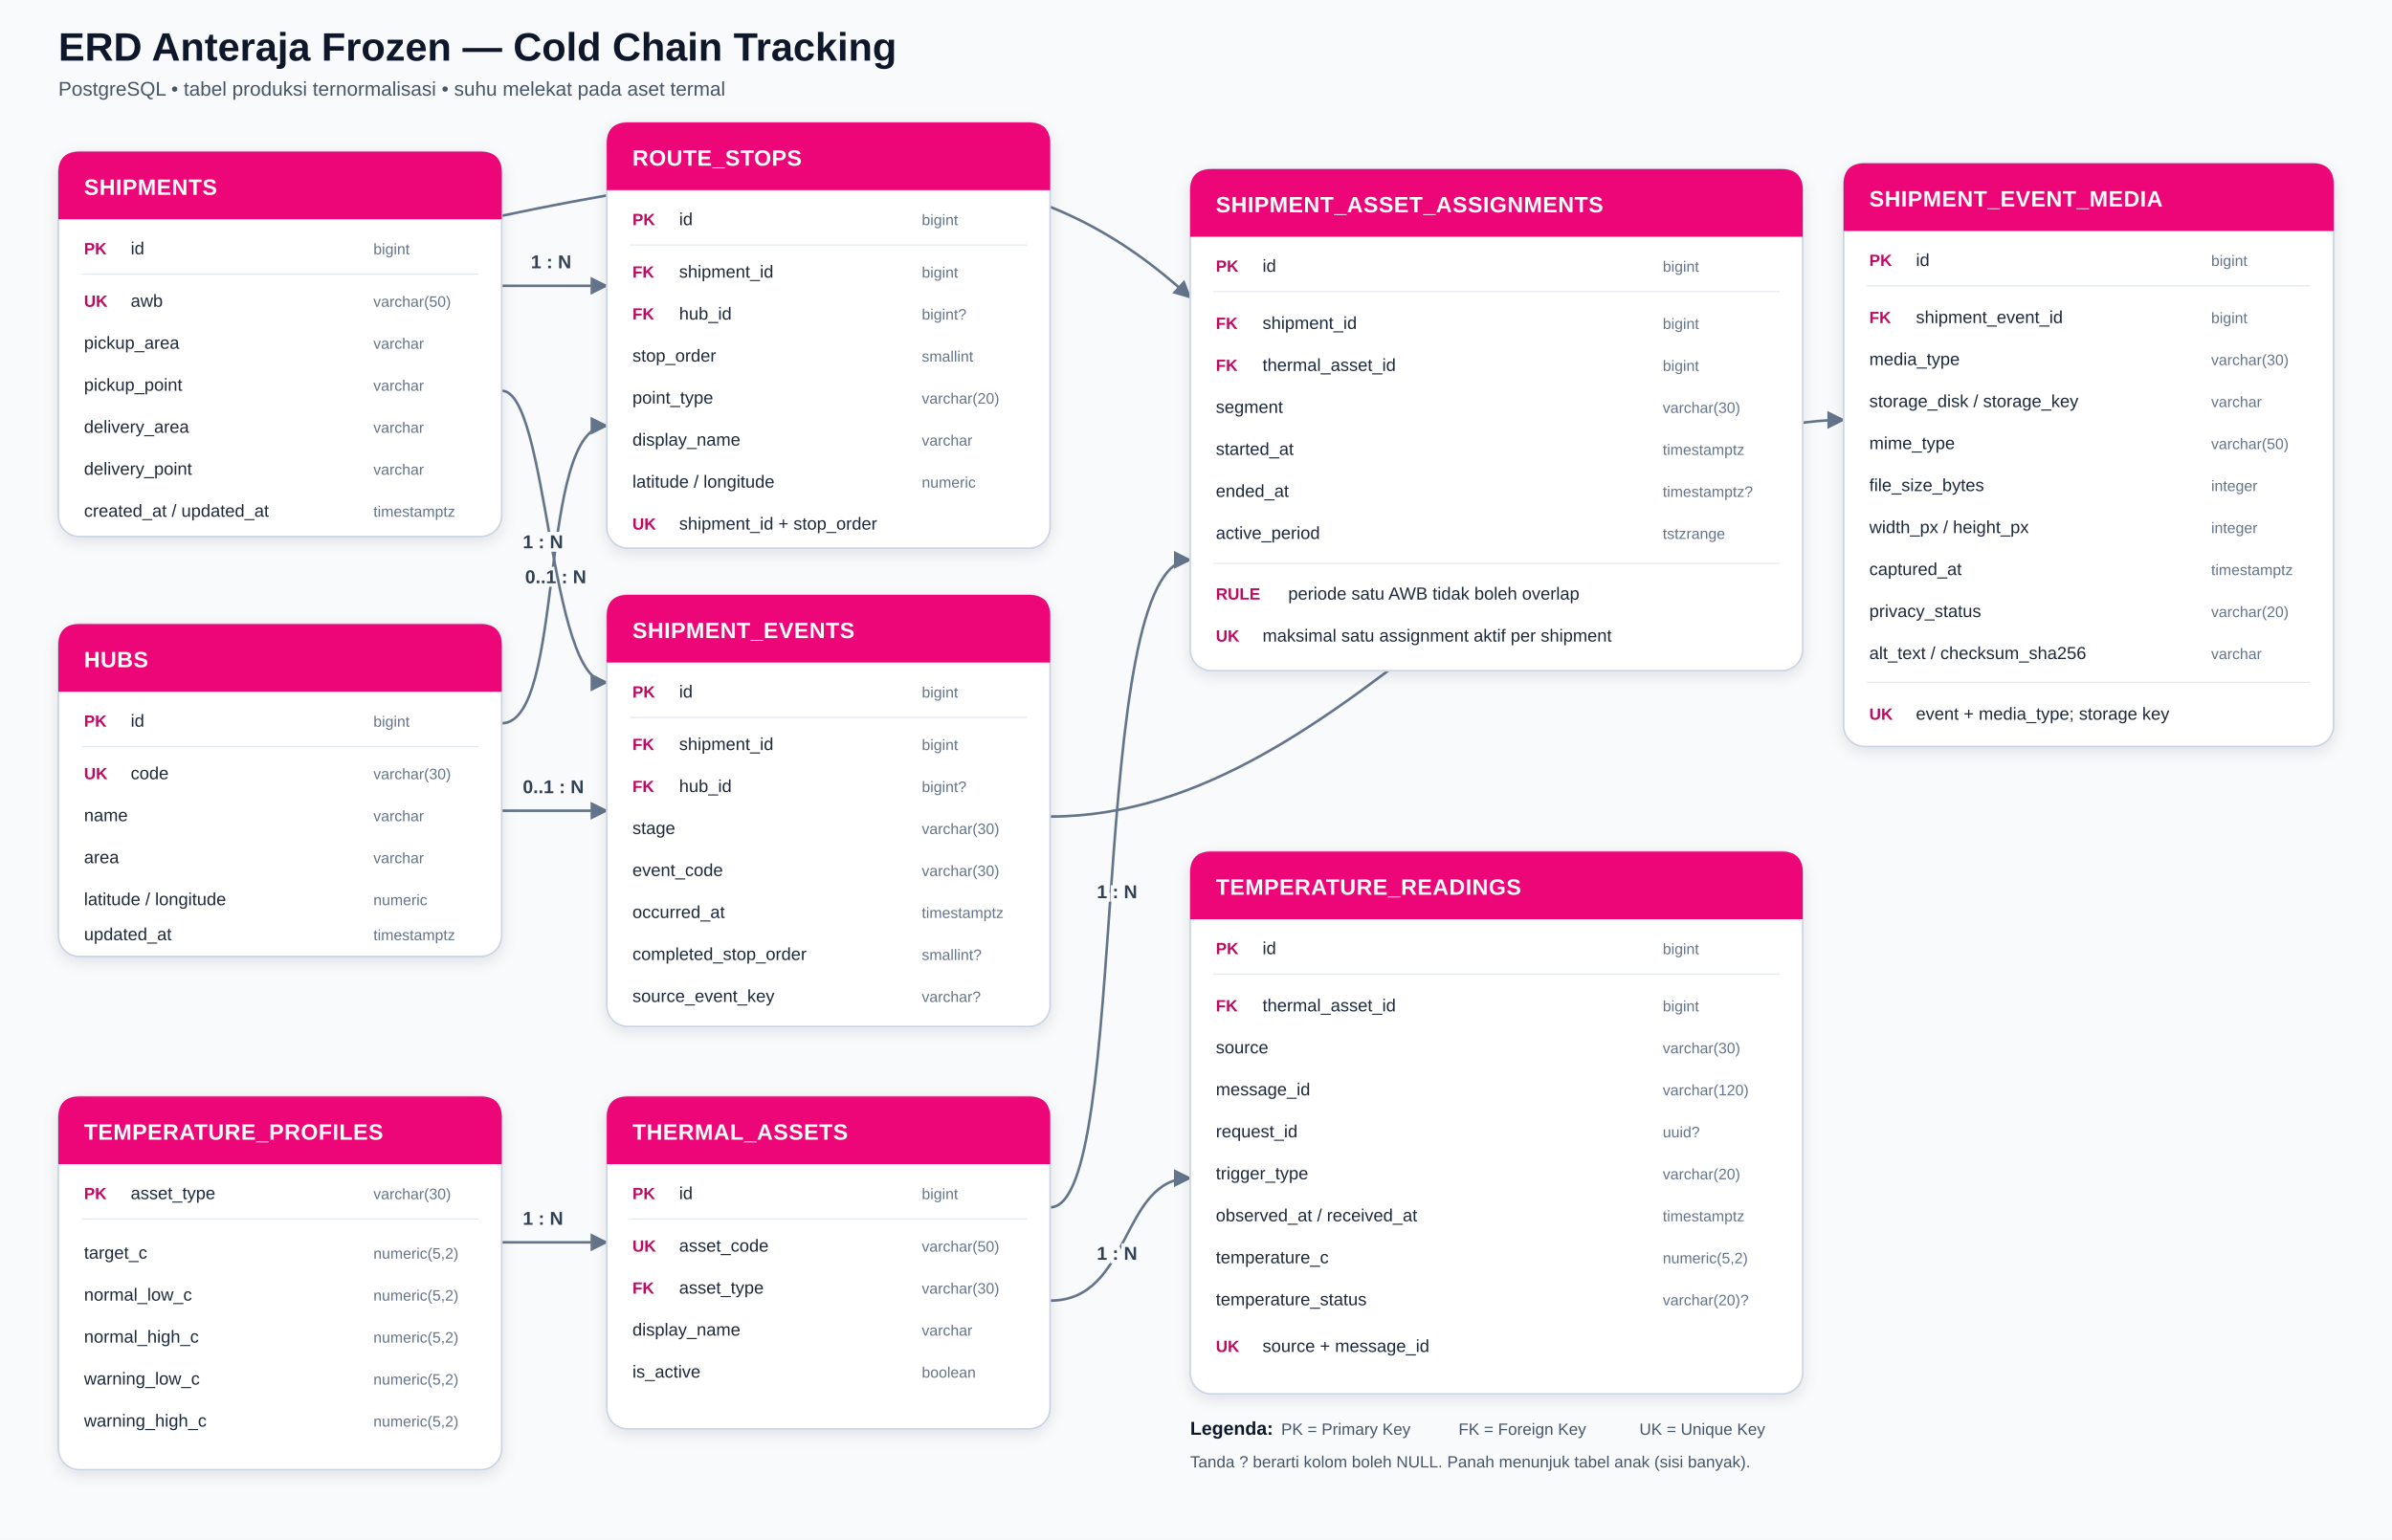
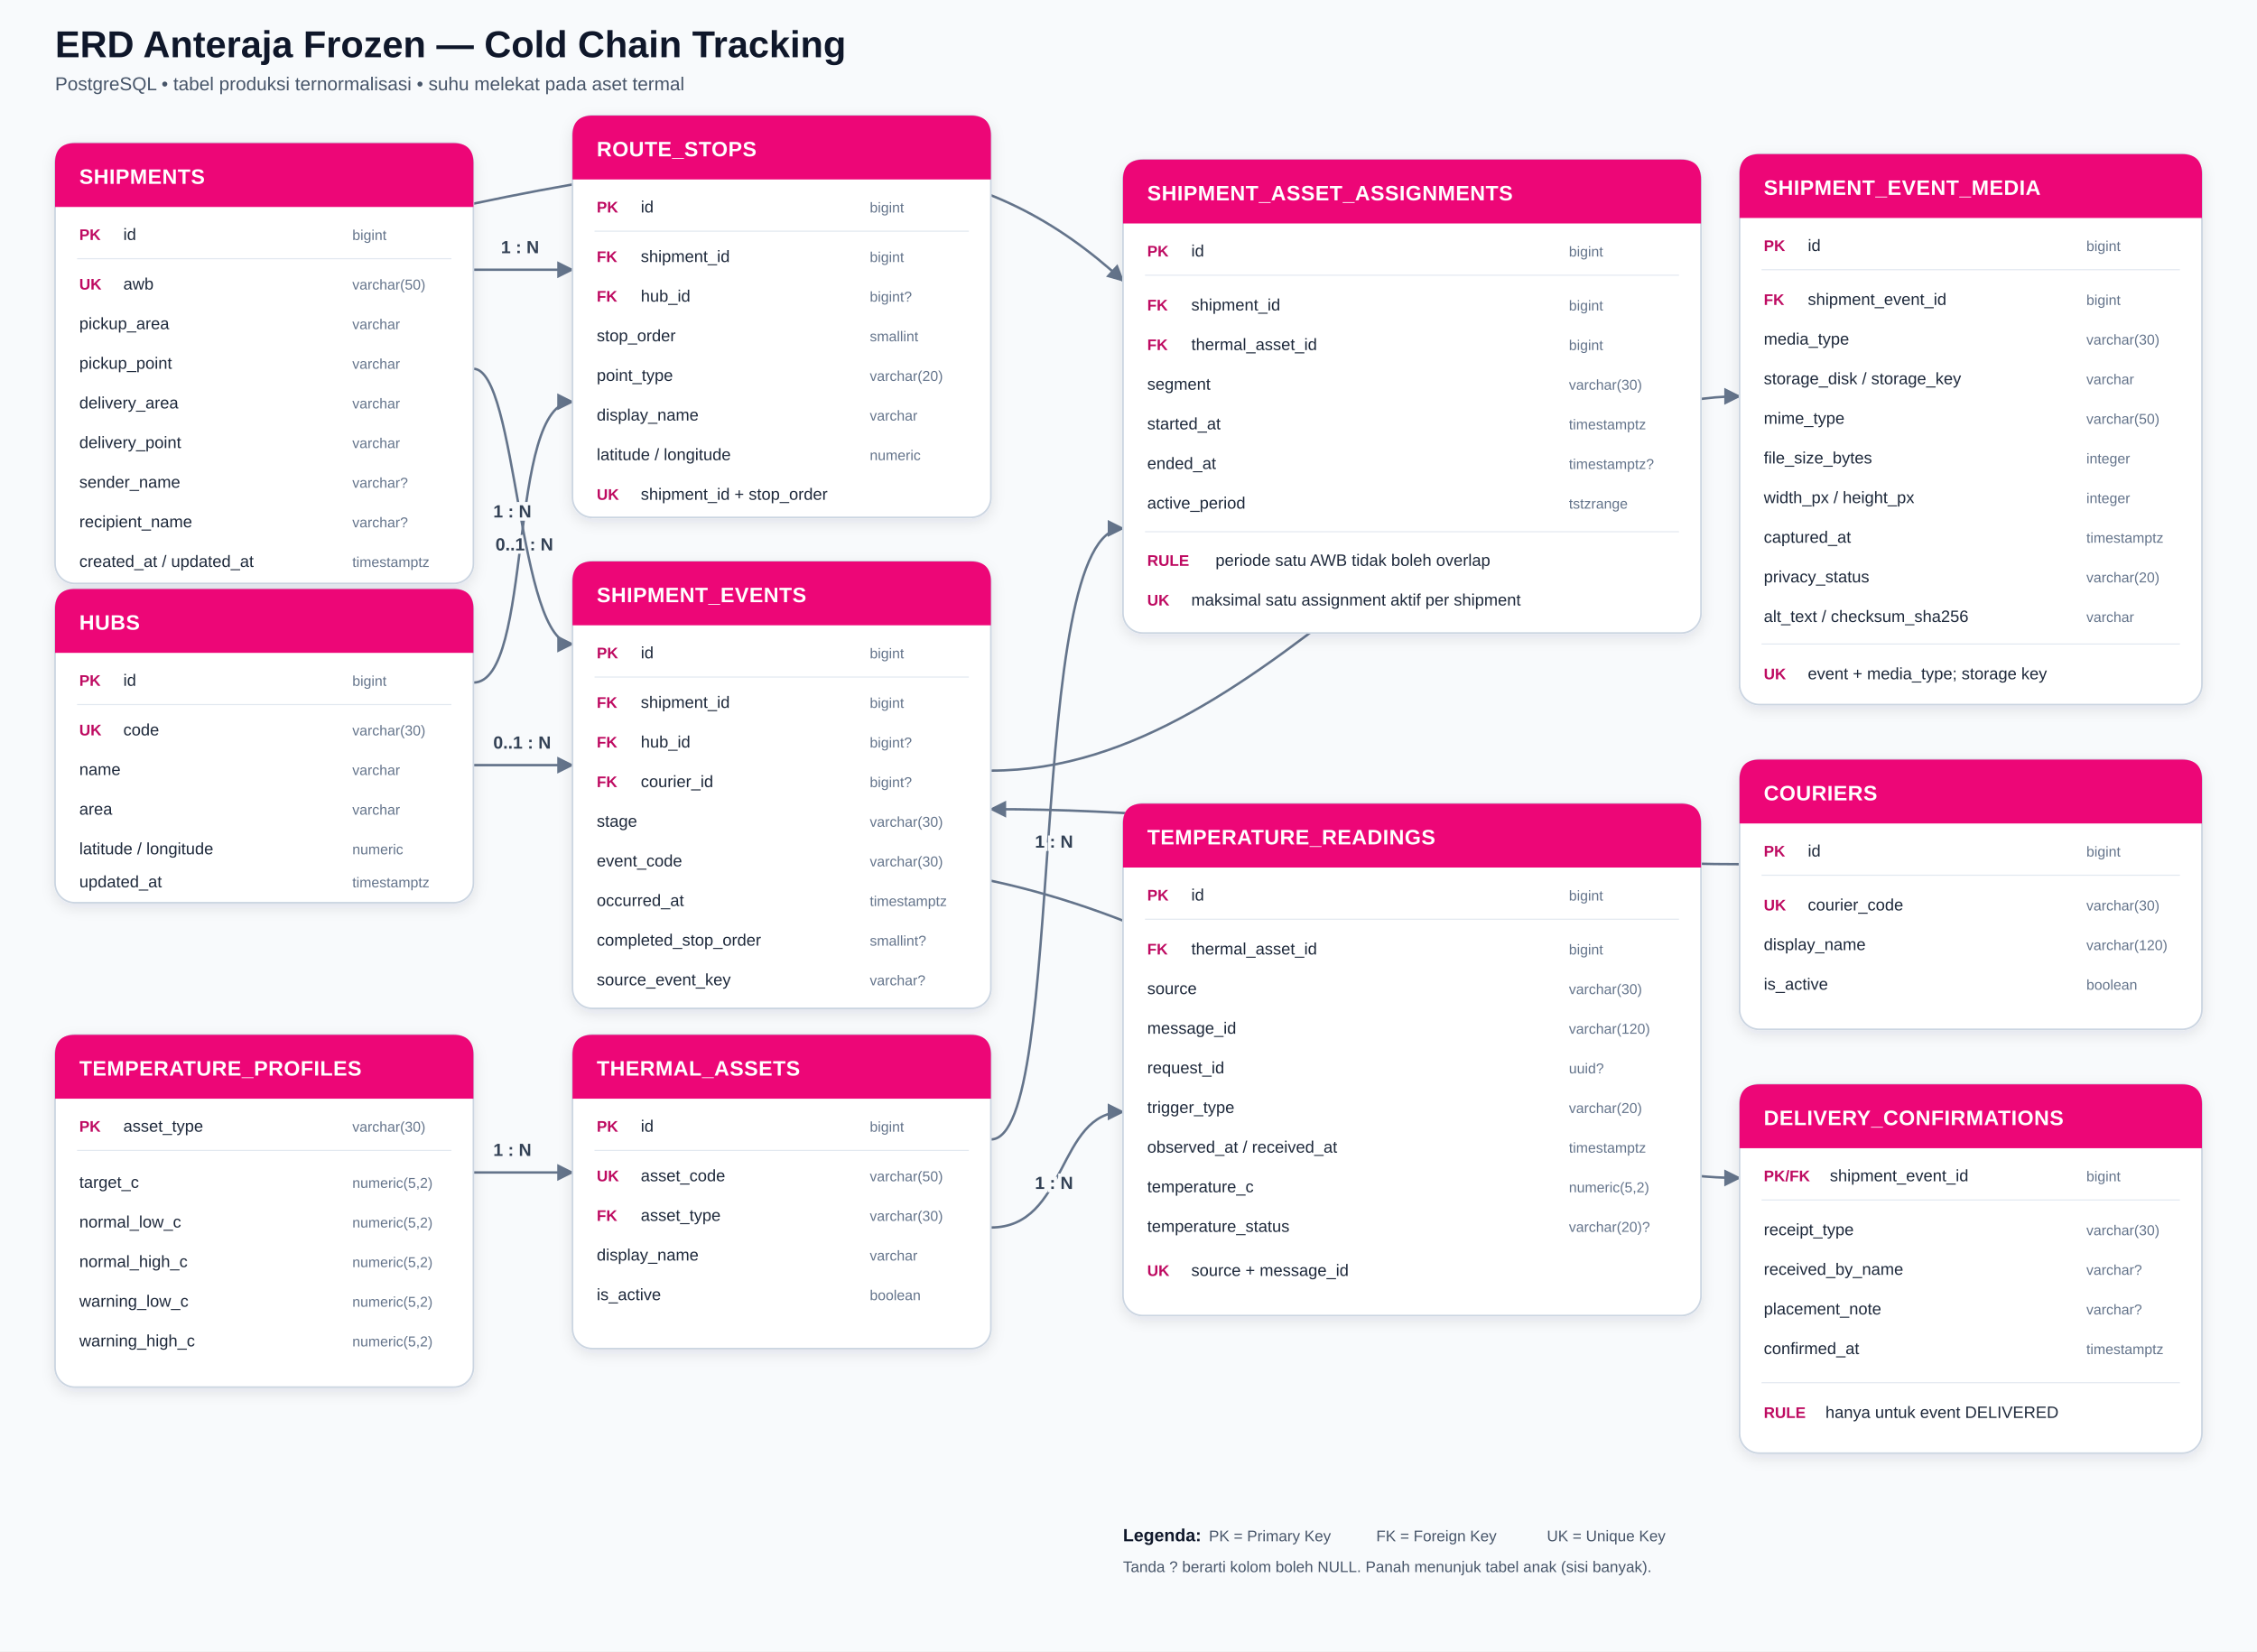
- <svg xmlns="http://www.w3.org/2000/svg" width="2050" height="1320" viewBox="0 0 2050 1320" role="img" aria-labelledby="title desc">
+ <svg xmlns="http://www.w3.org/2000/svg" width="2050" height="1500" viewBox="0 0 2050 1500" role="img" aria-labelledby="title desc">
  <defs>
    <filter id="shadow" x="-10%" y="-10%" width="120%" height="130%">
      <feDropShadow dx="0" dy="4" stdDeviation="6" flood-color="#172033" flood-opacity="0.10" />
    </filter>
    <marker id="arrow" viewBox="0 0 10 10" refX="9" refY="5" markerWidth="7" markerHeight="7" orient="auto-start-reverse">
      <path d="M 0 0 L 10 5 L 0 10 z" fill="#64748b" />
    </marker>
    <style>
      .page { fill: #f8fafc; }
      .edge { fill: none; stroke: #64748b; stroke-width: 2.2; marker-end: url(#arrow); }
      .edge-label { fill: #334155; font: 600 16px Arial, sans-serif; paint-order: stroke; stroke: #f8fafc; stroke-width: 6px; }
      .card { fill: #ffffff; stroke: #cbd5e1; stroke-width: 1.5; filter: url(#shadow); }
      .header { fill: #ed0677; }
      .entity { fill: #ffffff; font: 700 19px Arial, sans-serif; letter-spacing: .4px; }
      .field { fill: #1e293b; font: 15px Arial, sans-serif; }
      .key { fill: #be0a61; font: 700 14px Arial, sans-serif; }
      .type { fill: #64748b; font: 13px Arial, sans-serif; }
      .rule { stroke: #e2e8f0; stroke-width: 1; }
      .title { fill: #0f172a; font: 700 34px Arial, sans-serif; }
      .subtitle { fill: #475569; font: 17px Arial, sans-serif; }
      .legend-title { fill: #0f172a; font: 700 16px Arial, sans-serif; }
      .legend { fill: #475569; font: 14px Arial, sans-serif; }
    </style>
  </defs>
-   <rect class="page" width="2050" height="1320" />
+   <rect class="page" width="2050" height="1500" />
  <text class="title" x="50" y="52">ERD Anteraja Frozen — Cold Chain Tracking</text>
  <text class="subtitle" x="50" y="82">PostgreSQL • tabel produksi ternormalisasi • suhu melekat pada aset termal</text>
  <path class="edge" d="M 430 245 C 470 245, 480 245, 520 245" />
  <text class="edge-label" x="455" y="230">1 : N</text>
  <path class="edge" d="M 430 620 C 485 620, 460 365, 520 365" />
  <text class="edge-label" x="450" y="500">0..1 : N</text>
  <path class="edge" d="M 430 335 C 470 335, 470 585, 520 585" />
  <text class="edge-label" x="448" y="470">1 : N</text>
  <path class="edge" d="M 430 695 C 470 695, 475 695, 520 695" />
  <text class="edge-label" x="448" y="680">0..1 : N</text>
  <path class="edge" d="M 430 1065 C 470 1065, 475 1065, 520 1065" />
  <text class="edge-label" x="448" y="1050">1 : N</text>
  <path class="edge" d="M 430 185 C 760 115, 900 145, 1020 255" />
  <text class="edge-label" x="770" y="133">1 : N</text>
  <path class="edge" d="M 900 1035 C 970 1035, 930 480, 1020 480" />
  <text class="edge-label" x="940" y="770">1 : N</text>
  <path class="edge" d="M 900 1115 C 970 1115, 960 1010, 1020 1010" />
  <text class="edge-label" x="940" y="1080">1 : N</text>
  <path class="edge" d="M 900 700 C 1160 700, 1340 360, 1580 360" />
  <text class="edge-label" x="1240" y="535">1 : 0..N</text>
+   <path class="edge" d="M 1580 785 C 1340 785, 1160 735, 900 735" />
+   <text class="edge-label" x="1220" y="765">1 : N</text>
+   <path class="edge" d="M 900 800 C 1180 860, 1350 1070, 1580 1070" />
+   <text class="edge-label" x="1250" y="940">1 : 0..1</text>
  <g transform="translate(50 130)">
-     <rect class="card" width="380" height="330" rx="18" />
+     <rect class="card" width="380" height="400" rx="18" />
    <path class="header" d="M18 0 H362 Q380 0 380 18 V58 H0 V18 Q0 0 18 0Z" />
    <text class="entity" x="22" y="37">SHIPMENTS</text>
    <text class="key" x="22" y="88">PK</text>
    <text class="field" x="62" y="88">id</text>
    <text class="type" x="270" y="88">bigint</text>
    <line class="rule" x1="20" y1="105" x2="360" y2="105" />
    <text class="key" x="22" y="133">UK</text>
    <text class="field" x="62" y="133">awb</text>
    <text class="type" x="270" y="133">varchar(50)</text>
    <text class="field" x="22" y="169">pickup_area</text>
    <text class="type" x="270" y="169">varchar</text>
    <text class="field" x="22" y="205">pickup_point</text>
    <text class="type" x="270" y="205">varchar</text>
    <text class="field" x="22" y="241">delivery_area</text>
    <text class="type" x="270" y="241">varchar</text>
    <text class="field" x="22" y="277">delivery_point</text>
    <text class="type" x="270" y="277">varchar</text>
-     <text class="field" x="22" y="313">created_at / updated_at</text>
-     <text class="type" x="270" y="313">timestamptz</text>
+     <text class="field" x="22" y="313">sender_name</text>
+     <text class="type" x="270" y="313">varchar?</text>
+     <text class="field" x="22" y="349">recipient_name</text>
+     <text class="type" x="270" y="349">varchar?</text>
+     <text class="field" x="22" y="385">created_at / updated_at</text>
+     <text class="type" x="270" y="385">timestamptz</text>
  </g>
  <g transform="translate(520 105)">
    <rect class="card" width="380" height="365" rx="18" />
    <path class="header" d="M18 0 H362 Q380 0 380 18 V58 H0 V18 Q0 0 18 0Z" />
    <text class="entity" x="22" y="37">ROUTE_STOPS</text>
    <text class="key" x="22" y="88">PK</text>
    <text class="field" x="62" y="88">id</text>
    <text class="type" x="270" y="88">bigint</text>
    <line class="rule" x1="20" y1="105" x2="360" y2="105" />
    <text class="key" x="22" y="133">FK</text>
    <text class="field" x="62" y="133">shipment_id</text>
    <text class="type" x="270" y="133">bigint</text>
    <text class="key" x="22" y="169">FK</text>
    <text class="field" x="62" y="169">hub_id</text>
    <text class="type" x="270" y="169">bigint?</text>
    <text class="field" x="22" y="205">stop_order</text>
    <text class="type" x="270" y="205">smallint</text>
    <text class="field" x="22" y="241">point_type</text>
    <text class="type" x="270" y="241">varchar(20)</text>
    <text class="field" x="22" y="277">display_name</text>
    <text class="type" x="270" y="277">varchar</text>
    <text class="field" x="22" y="313">latitude / longitude</text>
    <text class="type" x="270" y="313">numeric</text>
    <text class="key" x="22" y="349">UK</text>
    <text class="field" x="62" y="349">shipment_id + stop_order</text>
  </g>
  <g transform="translate(50 535)">
    <rect class="card" width="380" height="285" rx="18" />
    <path class="header" d="M18 0 H362 Q380 0 380 18 V58 H0 V18 Q0 0 18 0Z" />
    <text class="entity" x="22" y="37">HUBS</text>
    <text class="key" x="22" y="88">PK</text>
    <text class="field" x="62" y="88">id</text>
    <text class="type" x="270" y="88">bigint</text>
    <line class="rule" x1="20" y1="105" x2="360" y2="105" />
    <text class="key" x="22" y="133">UK</text>
    <text class="field" x="62" y="133">code</text>
    <text class="type" x="270" y="133">varchar(30)</text>
    <text class="field" x="22" y="169">name</text>
    <text class="type" x="270" y="169">varchar</text>
    <text class="field" x="22" y="205">area</text>
    <text class="type" x="270" y="205">varchar</text>
    <text class="field" x="22" y="241">latitude / longitude</text>
    <text class="type" x="270" y="241">numeric</text>
    <text class="field" x="22" y="271">updated_at</text>
    <text class="type" x="270" y="271">timestamptz</text>
  </g>
  <g transform="translate(520 510)">
-     <rect class="card" width="380" height="370" rx="18" />
+     <rect class="card" width="380" height="406" rx="18" />
    <path class="header" d="M18 0 H362 Q380 0 380 18 V58 H0 V18 Q0 0 18 0Z" />
    <text class="entity" x="22" y="37">SHIPMENT_EVENTS</text>
    <text class="key" x="22" y="88">PK</text>
    <text class="field" x="62" y="88">id</text>
    <text class="type" x="270" y="88">bigint</text>
    <line class="rule" x1="20" y1="105" x2="360" y2="105" />
    <text class="key" x="22" y="133">FK</text>
    <text class="field" x="62" y="133">shipment_id</text>
    <text class="type" x="270" y="133">bigint</text>
    <text class="key" x="22" y="169">FK</text>
    <text class="field" x="62" y="169">hub_id</text>
    <text class="type" x="270" y="169">bigint?</text>
-     <text class="field" x="22" y="205">stage</text>
-     <text class="type" x="270" y="205">varchar(30)</text>
-     <text class="field" x="22" y="241">event_code</text>
+     <text class="key" x="22" y="205">FK</text>
+     <text class="field" x="62" y="205">courier_id</text>
+     <text class="type" x="270" y="205">bigint?</text>
+     <text class="field" x="22" y="241">stage</text>
    <text class="type" x="270" y="241">varchar(30)</text>
-     <text class="field" x="22" y="277">occurred_at</text>
-     <text class="type" x="270" y="277">timestamptz</text>
-     <text class="field" x="22" y="313">completed_stop_order</text>
-     <text class="type" x="270" y="313">smallint?</text>
-     <text class="field" x="22" y="349">source_event_key</text>
-     <text class="type" x="270" y="349">varchar?</text>
+     <text class="field" x="22" y="277">event_code</text>
+     <text class="type" x="270" y="277">varchar(30)</text>
+     <text class="field" x="22" y="313">occurred_at</text>
+     <text class="type" x="270" y="313">timestamptz</text>
+     <text class="field" x="22" y="349">completed_stop_order</text>
+     <text class="type" x="270" y="349">smallint?</text>
+     <text class="field" x="22" y="385">source_event_key</text>
+     <text class="type" x="270" y="385">varchar?</text>
  </g>
  <g transform="translate(50 940)">
    <rect class="card" width="380" height="320" rx="18" />
    <path class="header" d="M18 0 H362 Q380 0 380 18 V58 H0 V18 Q0 0 18 0Z" />
    <text class="entity" x="22" y="37">TEMPERATURE_PROFILES</text>
    <text class="key" x="22" y="88">PK</text>
    <text class="field" x="62" y="88">asset_type</text>
    <text class="type" x="270" y="88">varchar(30)</text>
    <line class="rule" x1="20" y1="105" x2="360" y2="105" />
    <text class="field" x="22" y="139">target_c</text>
    <text class="type" x="270" y="139">numeric(5,2)</text>
    <text class="field" x="22" y="175">normal_low_c</text>
    <text class="type" x="270" y="175">numeric(5,2)</text>
    <text class="field" x="22" y="211">normal_high_c</text>
    <text class="type" x="270" y="211">numeric(5,2)</text>
    <text class="field" x="22" y="247">warning_low_c</text>
    <text class="type" x="270" y="247">numeric(5,2)</text>
    <text class="field" x="22" y="283">warning_high_c</text>
    <text class="type" x="270" y="283">numeric(5,2)</text>
  </g>
  <g transform="translate(520 940)">
    <rect class="card" width="380" height="285" rx="18" />
    <path class="header" d="M18 0 H362 Q380 0 380 18 V58 H0 V18 Q0 0 18 0Z" />
    <text class="entity" x="22" y="37">THERMAL_ASSETS</text>
    <text class="key" x="22" y="88">PK</text>
    <text class="field" x="62" y="88">id</text>
    <text class="type" x="270" y="88">bigint</text>
    <line class="rule" x1="20" y1="105" x2="360" y2="105" />
    <text class="key" x="22" y="133">UK</text>
    <text class="field" x="62" y="133">asset_code</text>
    <text class="type" x="270" y="133">varchar(50)</text>
    <text class="key" x="22" y="169">FK</text>
    <text class="field" x="62" y="169">asset_type</text>
    <text class="type" x="270" y="169">varchar(30)</text>
    <text class="field" x="22" y="205">display_name</text>
    <text class="type" x="270" y="205">varchar</text>
    <text class="field" x="22" y="241">is_active</text>
    <text class="type" x="270" y="241">boolean</text>
  </g>
  <g transform="translate(1020 145)">
    <rect class="card" width="525" height="430" rx="18" />
    <path class="header" d="M18 0 H507 Q525 0 525 18 V58 H0 V18 Q0 0 18 0Z" />
    <text class="entity" x="22" y="37">SHIPMENT_ASSET_ASSIGNMENTS</text>
    <text class="key" x="22" y="88">PK</text>
    <text class="field" x="62" y="88">id</text>
    <text class="type" x="405" y="88">bigint</text>
    <line class="rule" x1="20" y1="105" x2="505" y2="105" />
    <text class="key" x="22" y="137">FK</text>
    <text class="field" x="62" y="137">shipment_id</text>
    <text class="type" x="405" y="137">bigint</text>
    <text class="key" x="22" y="173">FK</text>
    <text class="field" x="62" y="173">thermal_asset_id</text>
    <text class="type" x="405" y="173">bigint</text>
    <text class="field" x="22" y="209">segment</text>
    <text class="type" x="405" y="209">varchar(30)</text>
    <text class="field" x="22" y="245">started_at</text>
    <text class="type" x="405" y="245">timestamptz</text>
    <text class="field" x="22" y="281">ended_at</text>
    <text class="type" x="405" y="281">timestamptz?</text>
    <text class="field" x="22" y="317">active_period</text>
    <text class="type" x="405" y="317">tstzrange</text>
    <line class="rule" x1="20" y1="338" x2="505" y2="338" />
    <text class="key" x="22" y="369">RULE</text>
    <text class="field" x="84" y="369">periode satu AWB tidak boleh overlap</text>
    <text class="key" x="22" y="405">UK</text>
    <text class="field" x="62" y="405">maksimal satu assignment aktif per shipment</text>
  </g>
  <g transform="translate(1020 730)">
    <rect class="card" width="525" height="465" rx="18" />
    <path class="header" d="M18 0 H507 Q525 0 525 18 V58 H0 V18 Q0 0 18 0Z" />
    <text class="entity" x="22" y="37">TEMPERATURE_READINGS</text>
    <text class="key" x="22" y="88">PK</text>
    <text class="field" x="62" y="88">id</text>
    <text class="type" x="405" y="88">bigint</text>
    <line class="rule" x1="20" y1="105" x2="505" y2="105" />
    <text class="key" x="22" y="137">FK</text>
    <text class="field" x="62" y="137">thermal_asset_id</text>
    <text class="type" x="405" y="137">bigint</text>
    <text class="field" x="22" y="173">source</text>
    <text class="type" x="405" y="173">varchar(30)</text>
    <text class="field" x="22" y="209">message_id</text>
    <text class="type" x="405" y="209">varchar(120)</text>
    <text class="field" x="22" y="245">request_id</text>
    <text class="type" x="405" y="245">uuid?</text>
    <text class="field" x="22" y="281">trigger_type</text>
    <text class="type" x="405" y="281">varchar(20)</text>
    <text class="field" x="22" y="317">observed_at / received_at</text>
    <text class="type" x="405" y="317">timestamptz</text>
    <text class="field" x="22" y="353">temperature_c</text>
    <text class="type" x="405" y="353">numeric(5,2)</text>
    <text class="field" x="22" y="389">temperature_status</text>
    <text class="type" x="405" y="389">varchar(20)?</text>
    <text class="key" x="22" y="429">UK</text>
    <text class="field" x="62" y="429">source + message_id</text>
  </g>
  <g transform="translate(1580 140)">
    <rect class="card" width="420" height="500" rx="18" />
    <path class="header" d="M18 0 H402 Q420 0 420 18 V58 H0 V18 Q0 0 18 0Z" />
    <text class="entity" x="22" y="37">SHIPMENT_EVENT_MEDIA</text>
    <text class="key" x="22" y="88">PK</text>
    <text class="field" x="62" y="88">id</text>
    <text class="type" x="315" y="88">bigint</text>
    <line class="rule" x1="20" y1="105" x2="400" y2="105" />
    <text class="key" x="22" y="137">FK</text>
    <text class="field" x="62" y="137">shipment_event_id</text>
    <text class="type" x="315" y="137">bigint</text>
    <text class="field" x="22" y="173">media_type</text>
    <text class="type" x="315" y="173">varchar(30)</text>
    <text class="field" x="22" y="209">storage_disk / storage_key</text>
    <text class="type" x="315" y="209">varchar</text>
    <text class="field" x="22" y="245">mime_type</text>
    <text class="type" x="315" y="245">varchar(50)</text>
    <text class="field" x="22" y="281">file_size_bytes</text>
    <text class="type" x="315" y="281">integer</text>
    <text class="field" x="22" y="317">width_px / height_px</text>
    <text class="type" x="315" y="317">integer</text>
    <text class="field" x="22" y="353">captured_at</text>
    <text class="type" x="315" y="353">timestamptz</text>
    <text class="field" x="22" y="389">privacy_status</text>
    <text class="type" x="315" y="389">varchar(20)</text>
    <text class="field" x="22" y="425">alt_text / checksum_sha256</text>
    <text class="type" x="315" y="425">varchar</text>
    <line class="rule" x1="20" y1="445" x2="400" y2="445" />
    <text class="key" x="22" y="477">UK</text>
    <text class="field" x="62" y="477">event + media_type; storage key</text>
  </g>
-   <g transform="translate(1020 1230)">
+   <g transform="translate(1580 690)">
+     <rect class="card" width="420" height="245" rx="18" />
+     <path class="header" d="M18 0 H402 Q420 0 420 18 V58 H0 V18 Q0 0 18 0Z" />
+     <text class="entity" x="22" y="37">COURIERS</text>
+     <text class="key" x="22" y="88">PK</text>
+     <text class="field" x="62" y="88">id</text>
+     <text class="type" x="315" y="88">bigint</text>
+     <line class="rule" x1="20" y1="105" x2="400" y2="105" />
+     <text class="key" x="22" y="137">UK</text>
+     <text class="field" x="62" y="137">courier_code</text>
+     <text class="type" x="315" y="137">varchar(30)</text>
+     <text class="field" x="22" y="173">display_name</text>
+     <text class="type" x="315" y="173">varchar(120)</text>
+     <text class="field" x="22" y="209">is_active</text>
+     <text class="type" x="315" y="209">boolean</text>
+   </g>
+   <g transform="translate(1580 985)">
+     <rect class="card" width="420" height="335" rx="18" />
+     <path class="header" d="M18 0 H402 Q420 0 420 18 V58 H0 V18 Q0 0 18 0Z" />
+     <text class="entity" x="22" y="37">DELIVERY_CONFIRMATIONS</text>
+     <text class="key" x="22" y="88">PK/FK</text>
+     <text class="field" x="82" y="88">shipment_event_id</text>
+     <text class="type" x="315" y="88">bigint</text>
+     <line class="rule" x1="20" y1="105" x2="400" y2="105" />
+     <text class="field" x="22" y="137">receipt_type</text>
+     <text class="type" x="315" y="137">varchar(30)</text>
+     <text class="field" x="22" y="173">received_by_name</text>
+     <text class="type" x="315" y="173">varchar?</text>
+     <text class="field" x="22" y="209">placement_note</text>
+     <text class="type" x="315" y="209">varchar?</text>
+     <text class="field" x="22" y="245">confirmed_at</text>
+     <text class="type" x="315" y="245">timestamptz</text>
+     <line class="rule" x1="20" y1="271" x2="400" y2="271" />
+     <text class="key" x="22" y="303">RULE</text>
+     <text class="field" x="78" y="303">hanya untuk event DELIVERED</text>
+   </g>
+   <g transform="translate(1020 1400)">
    <text class="legend-title" x="0" y="0">Legenda:</text>
    <text class="legend" x="78" y="0">PK = Primary Key</text>
    <text class="legend" x="230" y="0">FK = Foreign Key</text>
    <text class="legend" x="385" y="0">UK = Unique Key</text>
    <text class="legend" x="0" y="28">Tanda ? berarti kolom boleh NULL. Panah menunjuk tabel anak (sisi banyak).</text>
  </g>
</svg>
